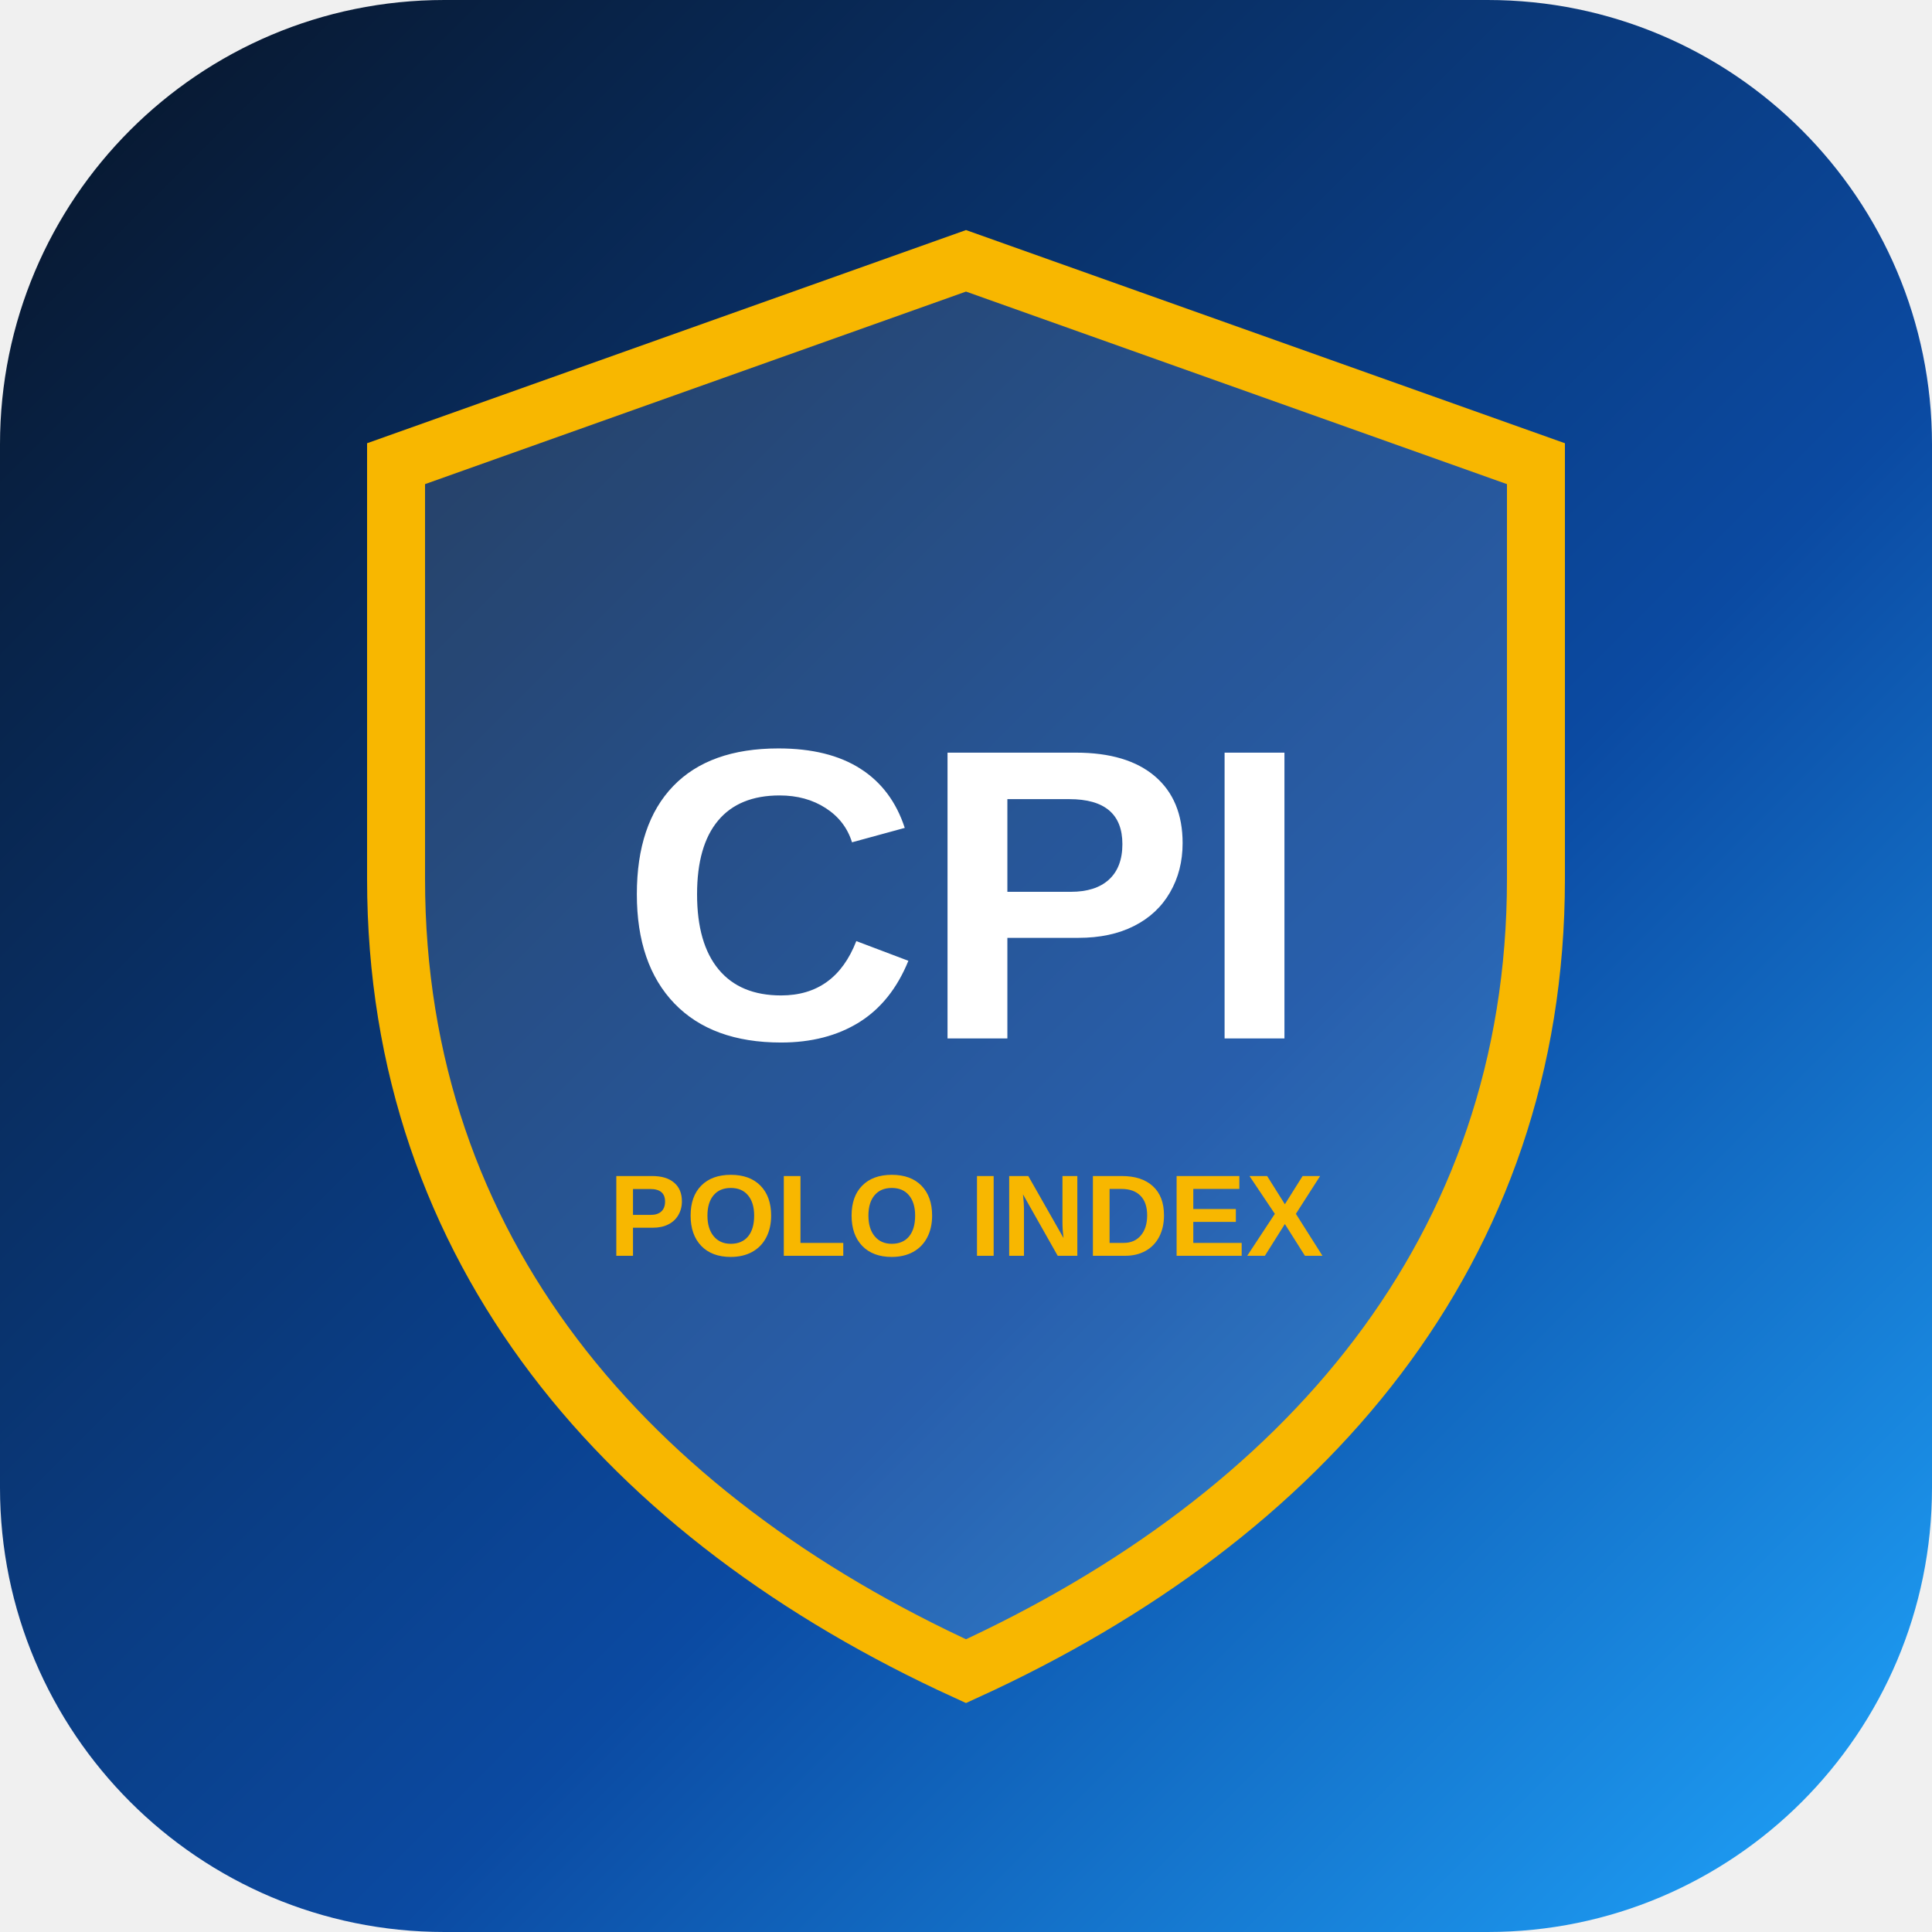
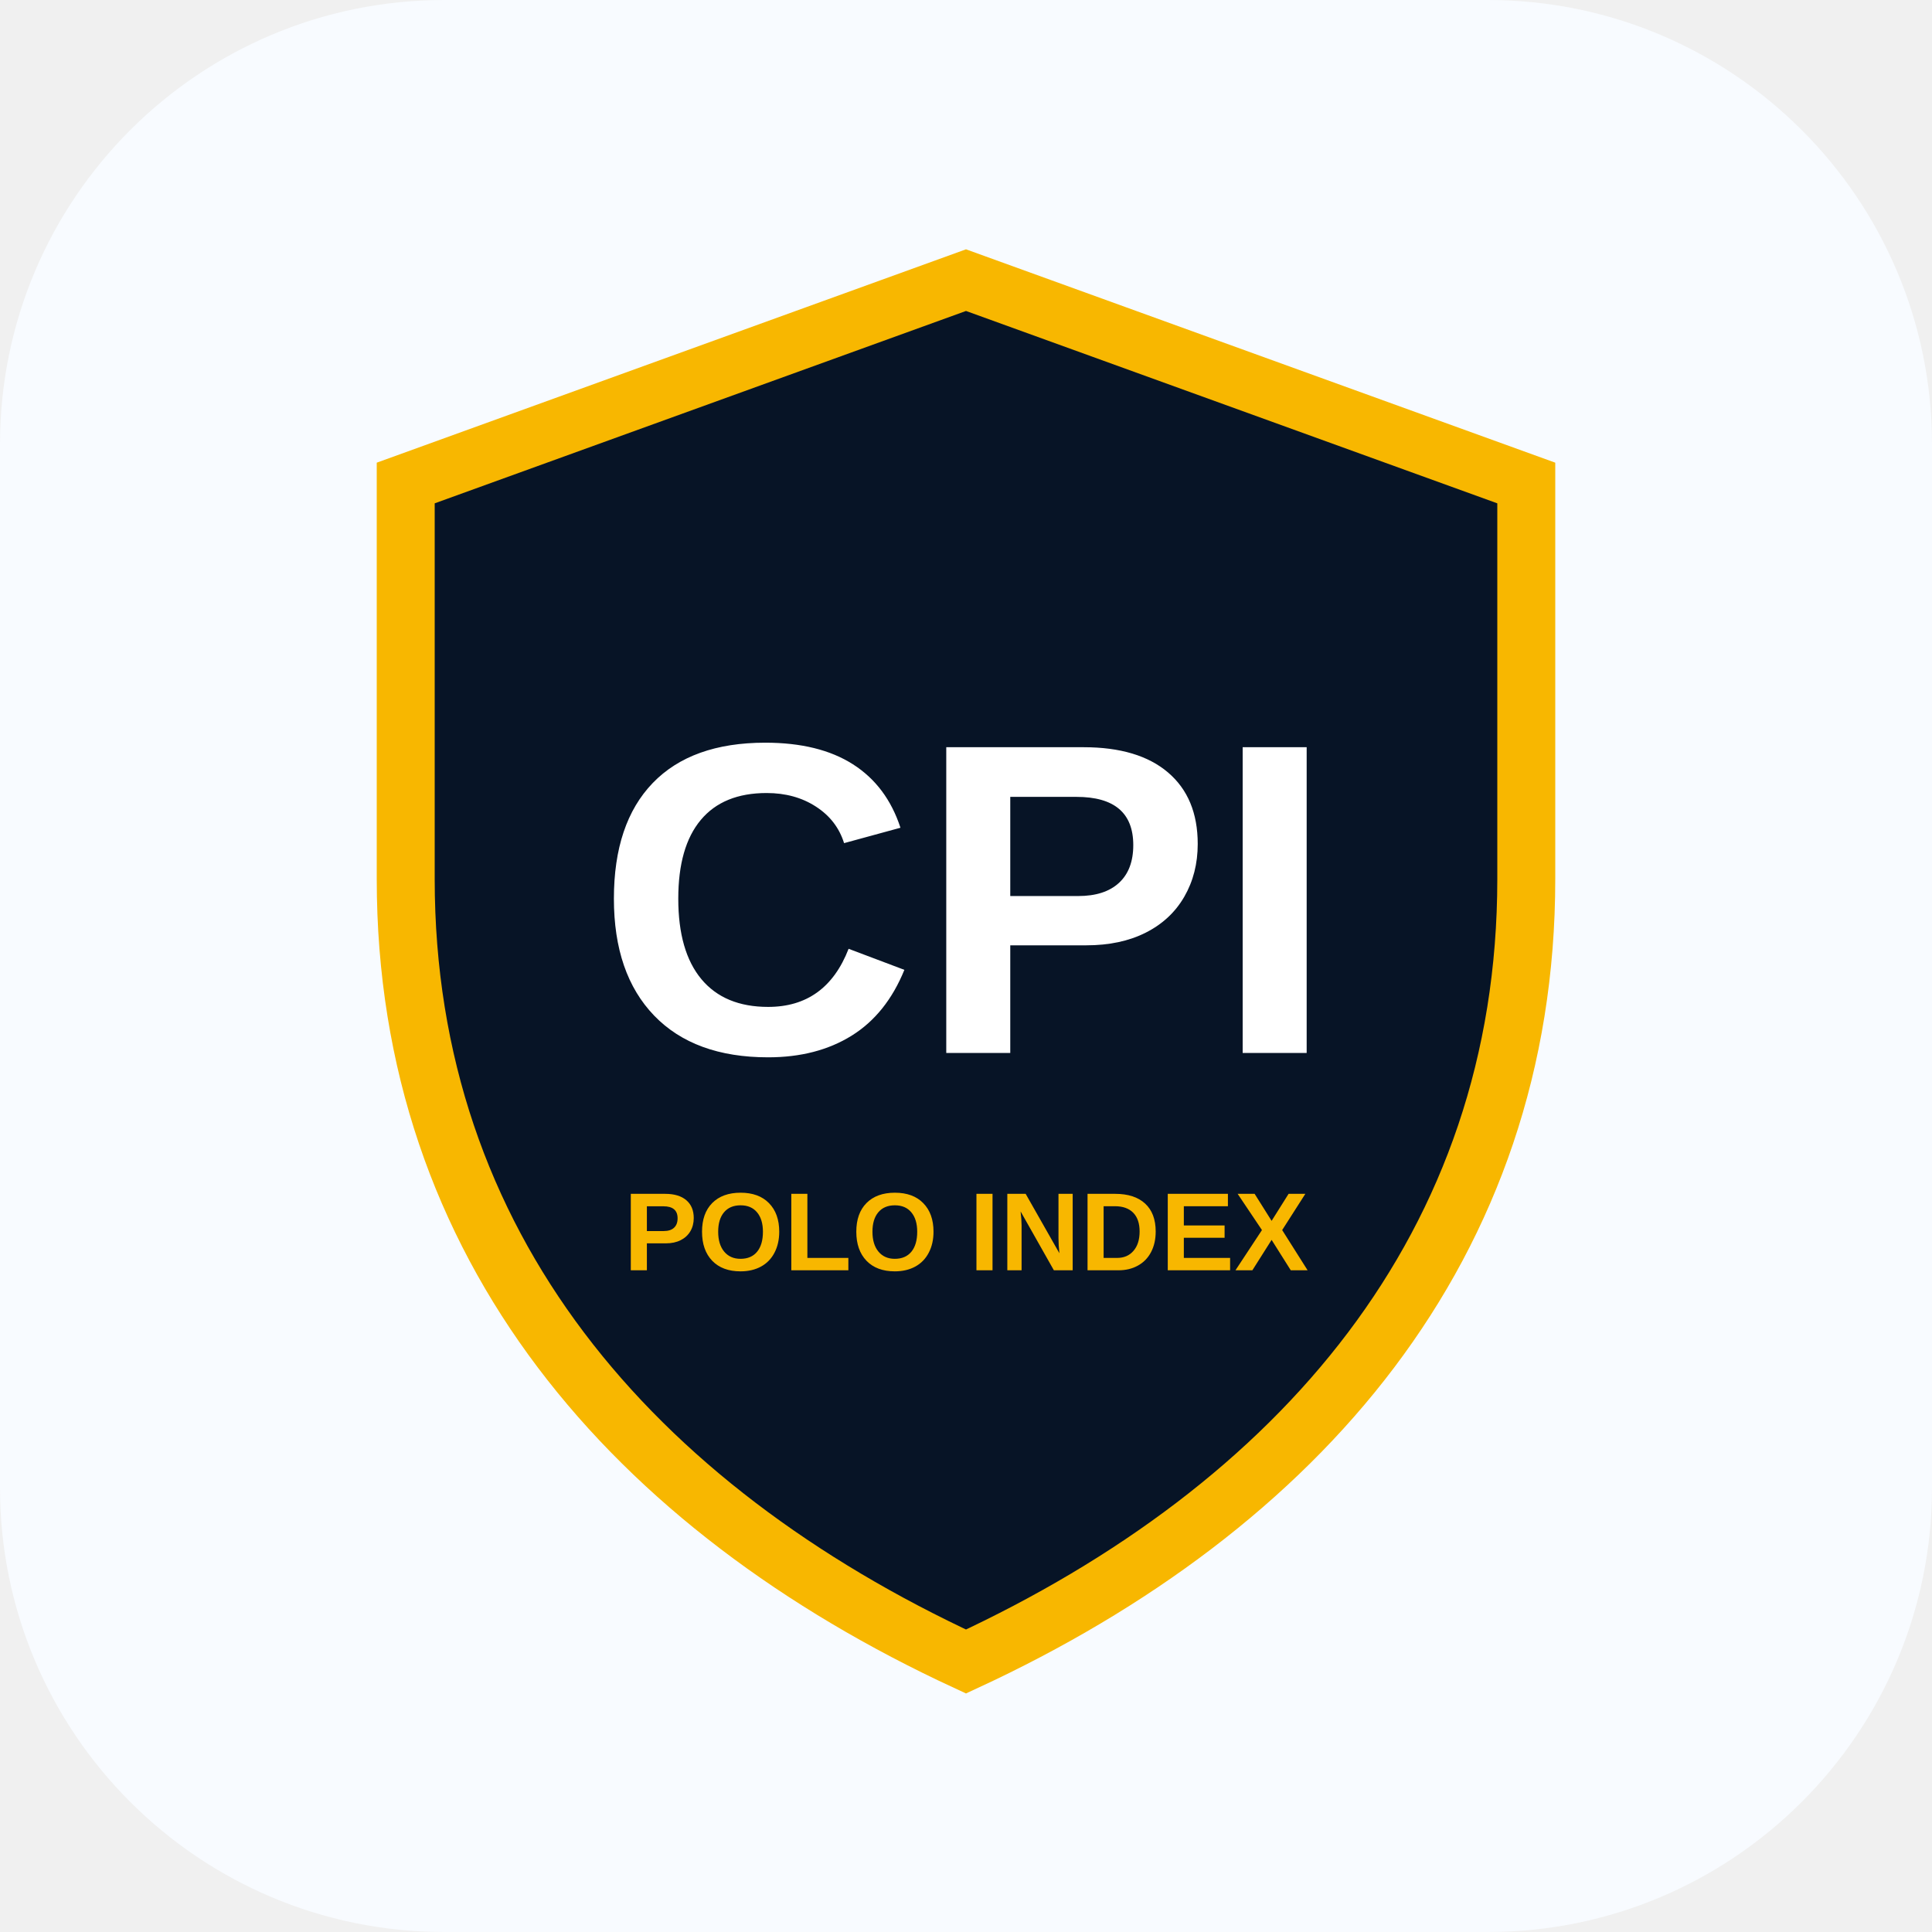
<svg xmlns="http://www.w3.org/2000/svg" width="400" height="400" viewBox="0 0 400 400">
-   <defs>
-     <linearGradient id="g" x1="0" y1="0" x2="1" y2="1">
-       <stop offset="0%" stop-color="#071426" />
-       <stop offset="60%" stop-color="#0b4aa2" />
-       <stop offset="100%" stop-color="#20a8ff" />
-     </linearGradient>
-   </defs>
-   <rect width="400" height="400" rx="92" fill="url(#g)" />
-   <path d="M200 54l118 42v86c0 77-48 132-118 164C130 314 82 259 82 182V96l118-42z" fill="rgba(255,255,255,.12)" stroke="#f8b700" stroke-width="12" />
-   <text x="200" y="215" text-anchor="middle" font-family="Arial Black, Arial, sans-serif" font-size="86" font-weight="900" fill="#fff">CPI</text>
-   <text x="200" y="260" text-anchor="middle" font-family="Arial, sans-serif" font-size="24" font-weight="700" fill="#f8b700">POLO INDEX</text>
+   <rect width="400" height="400" rx="92" fill="#f8fbff" />
+   <path d="M200 58l116 42v82c0 76-47 130-116 162C131 312 84 258 84 182v-82l116-42z" fill="#071426" stroke="#f8b700" stroke-width="12" />
+   <text x="200" y="218" text-anchor="middle" font-family="Arial Black, Arial, sans-serif" font-size="92" font-weight="900" fill="#fff">CPI</text>
+   <text x="200" y="263" text-anchor="middle" font-family="Arial, sans-serif" font-size="23" font-weight="800" fill="#f8b700">POLO INDEX</text>
</svg>
